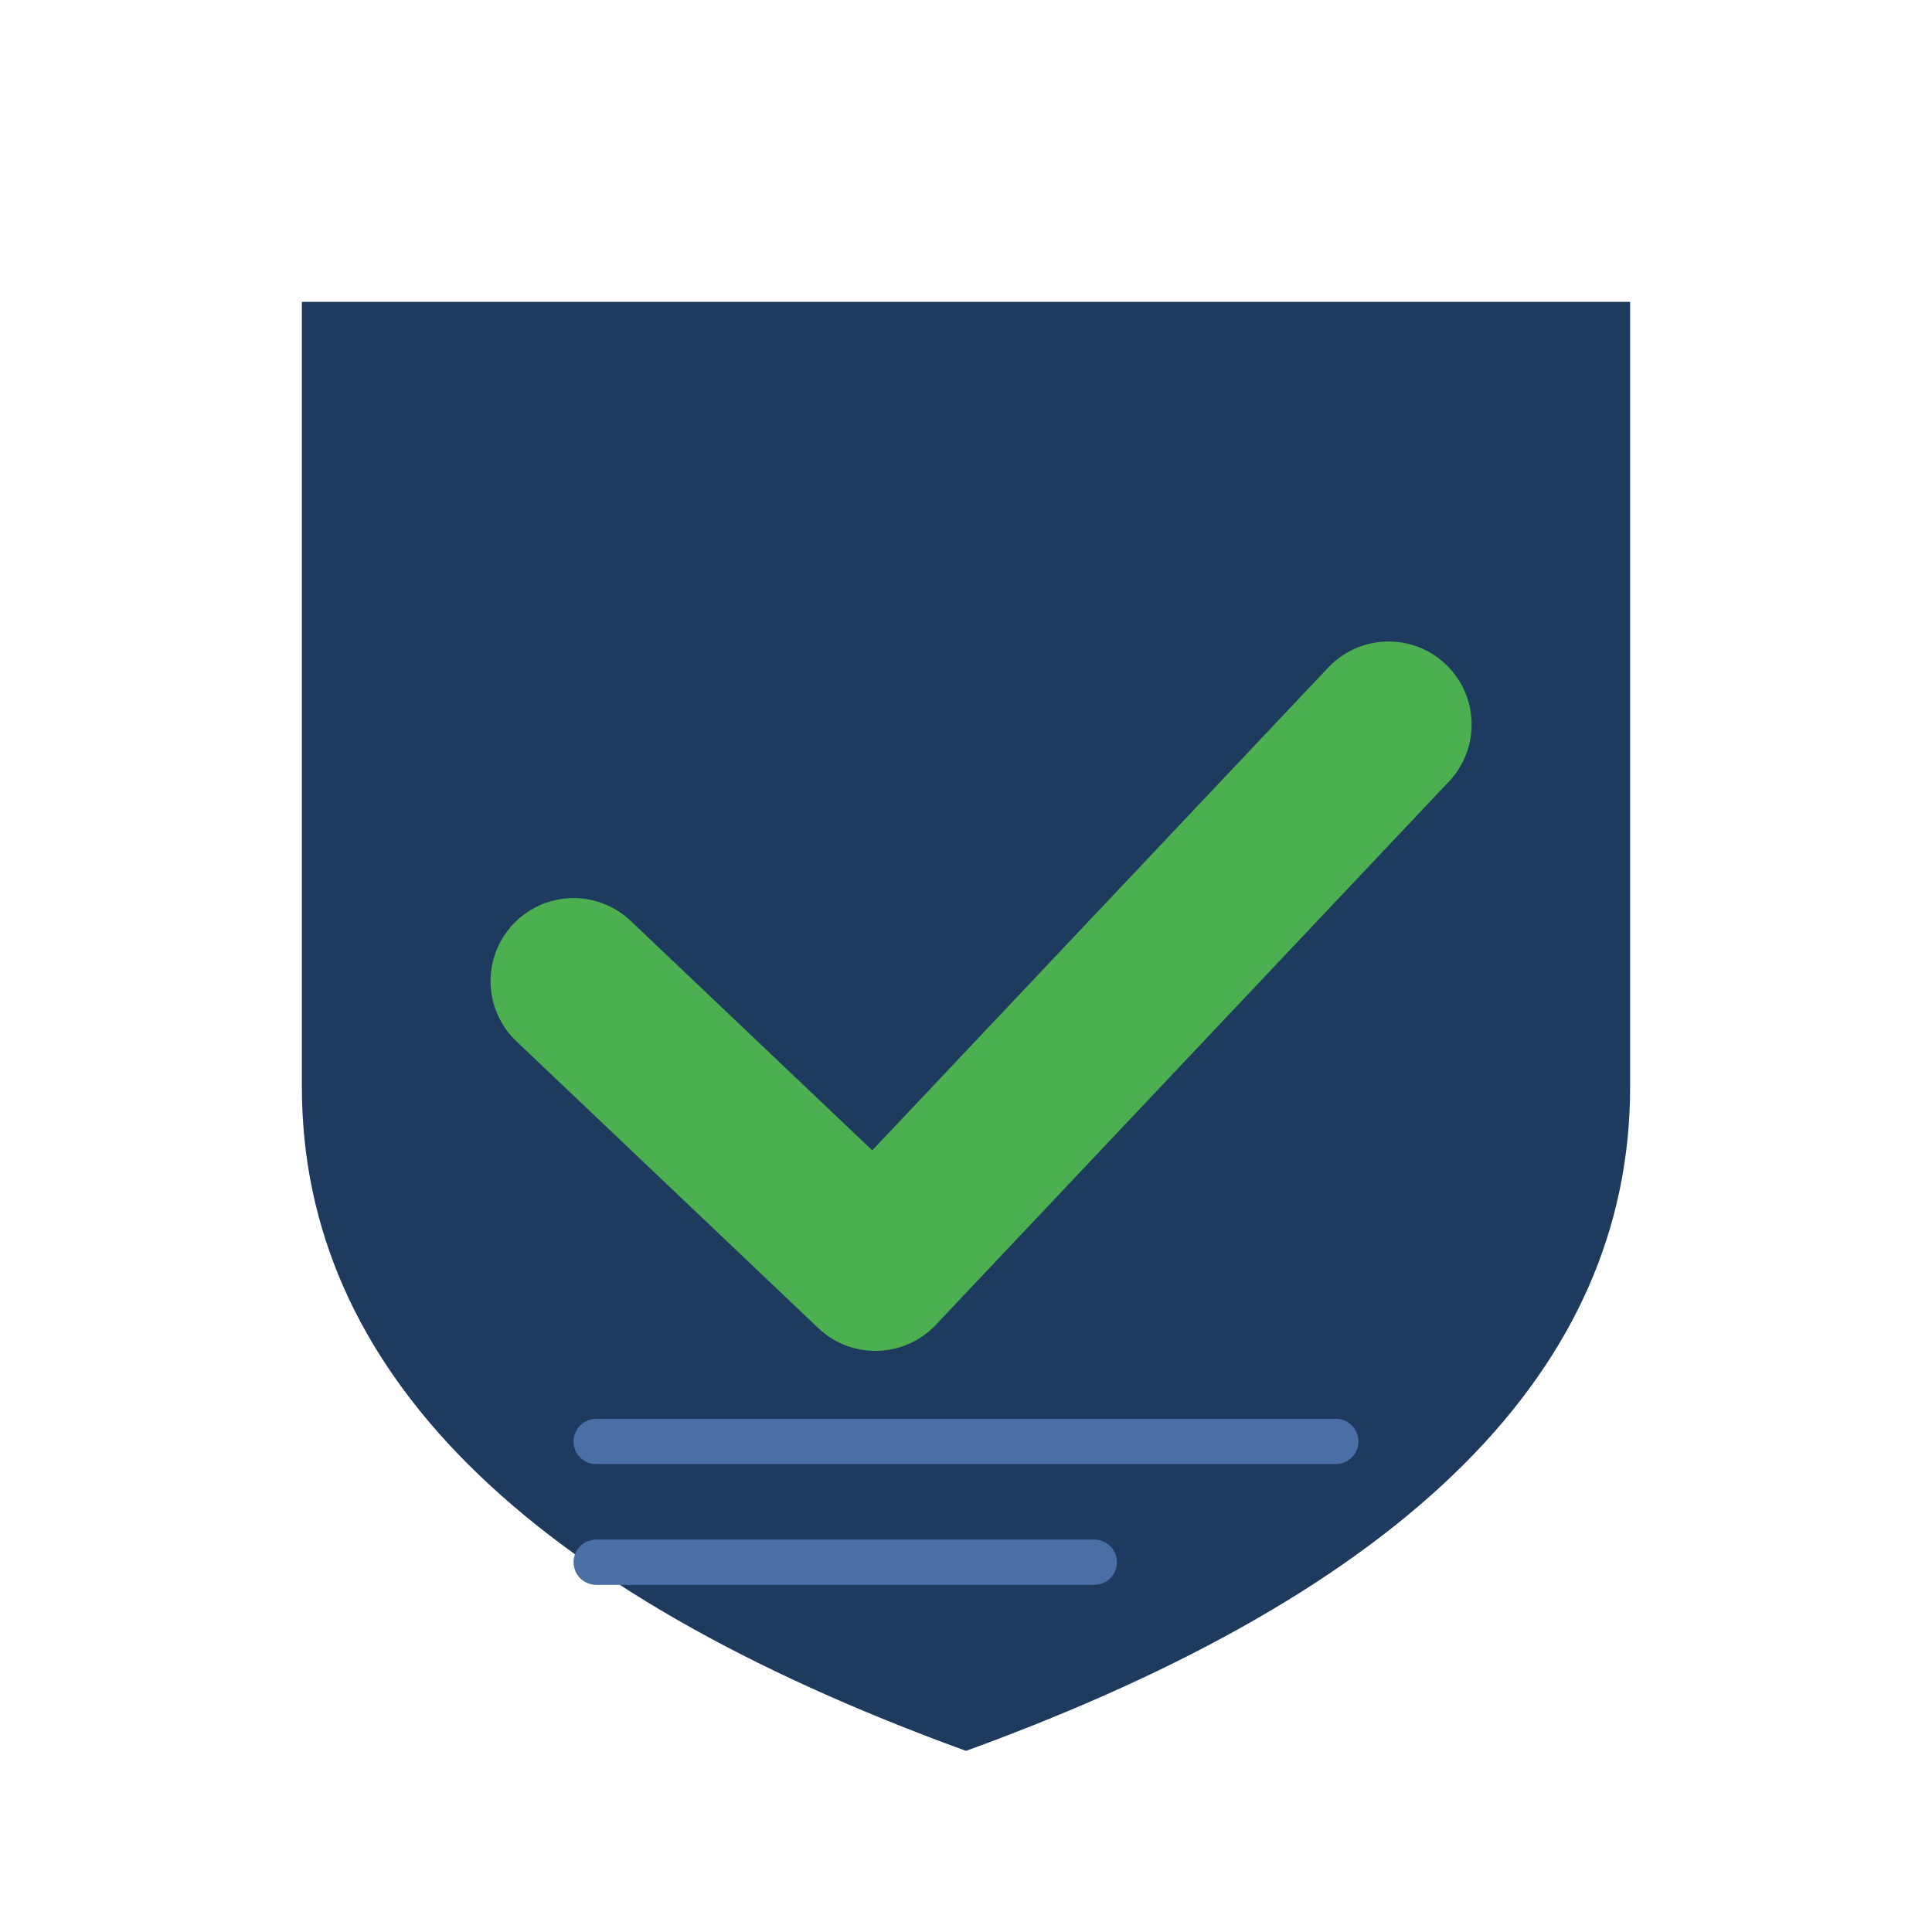
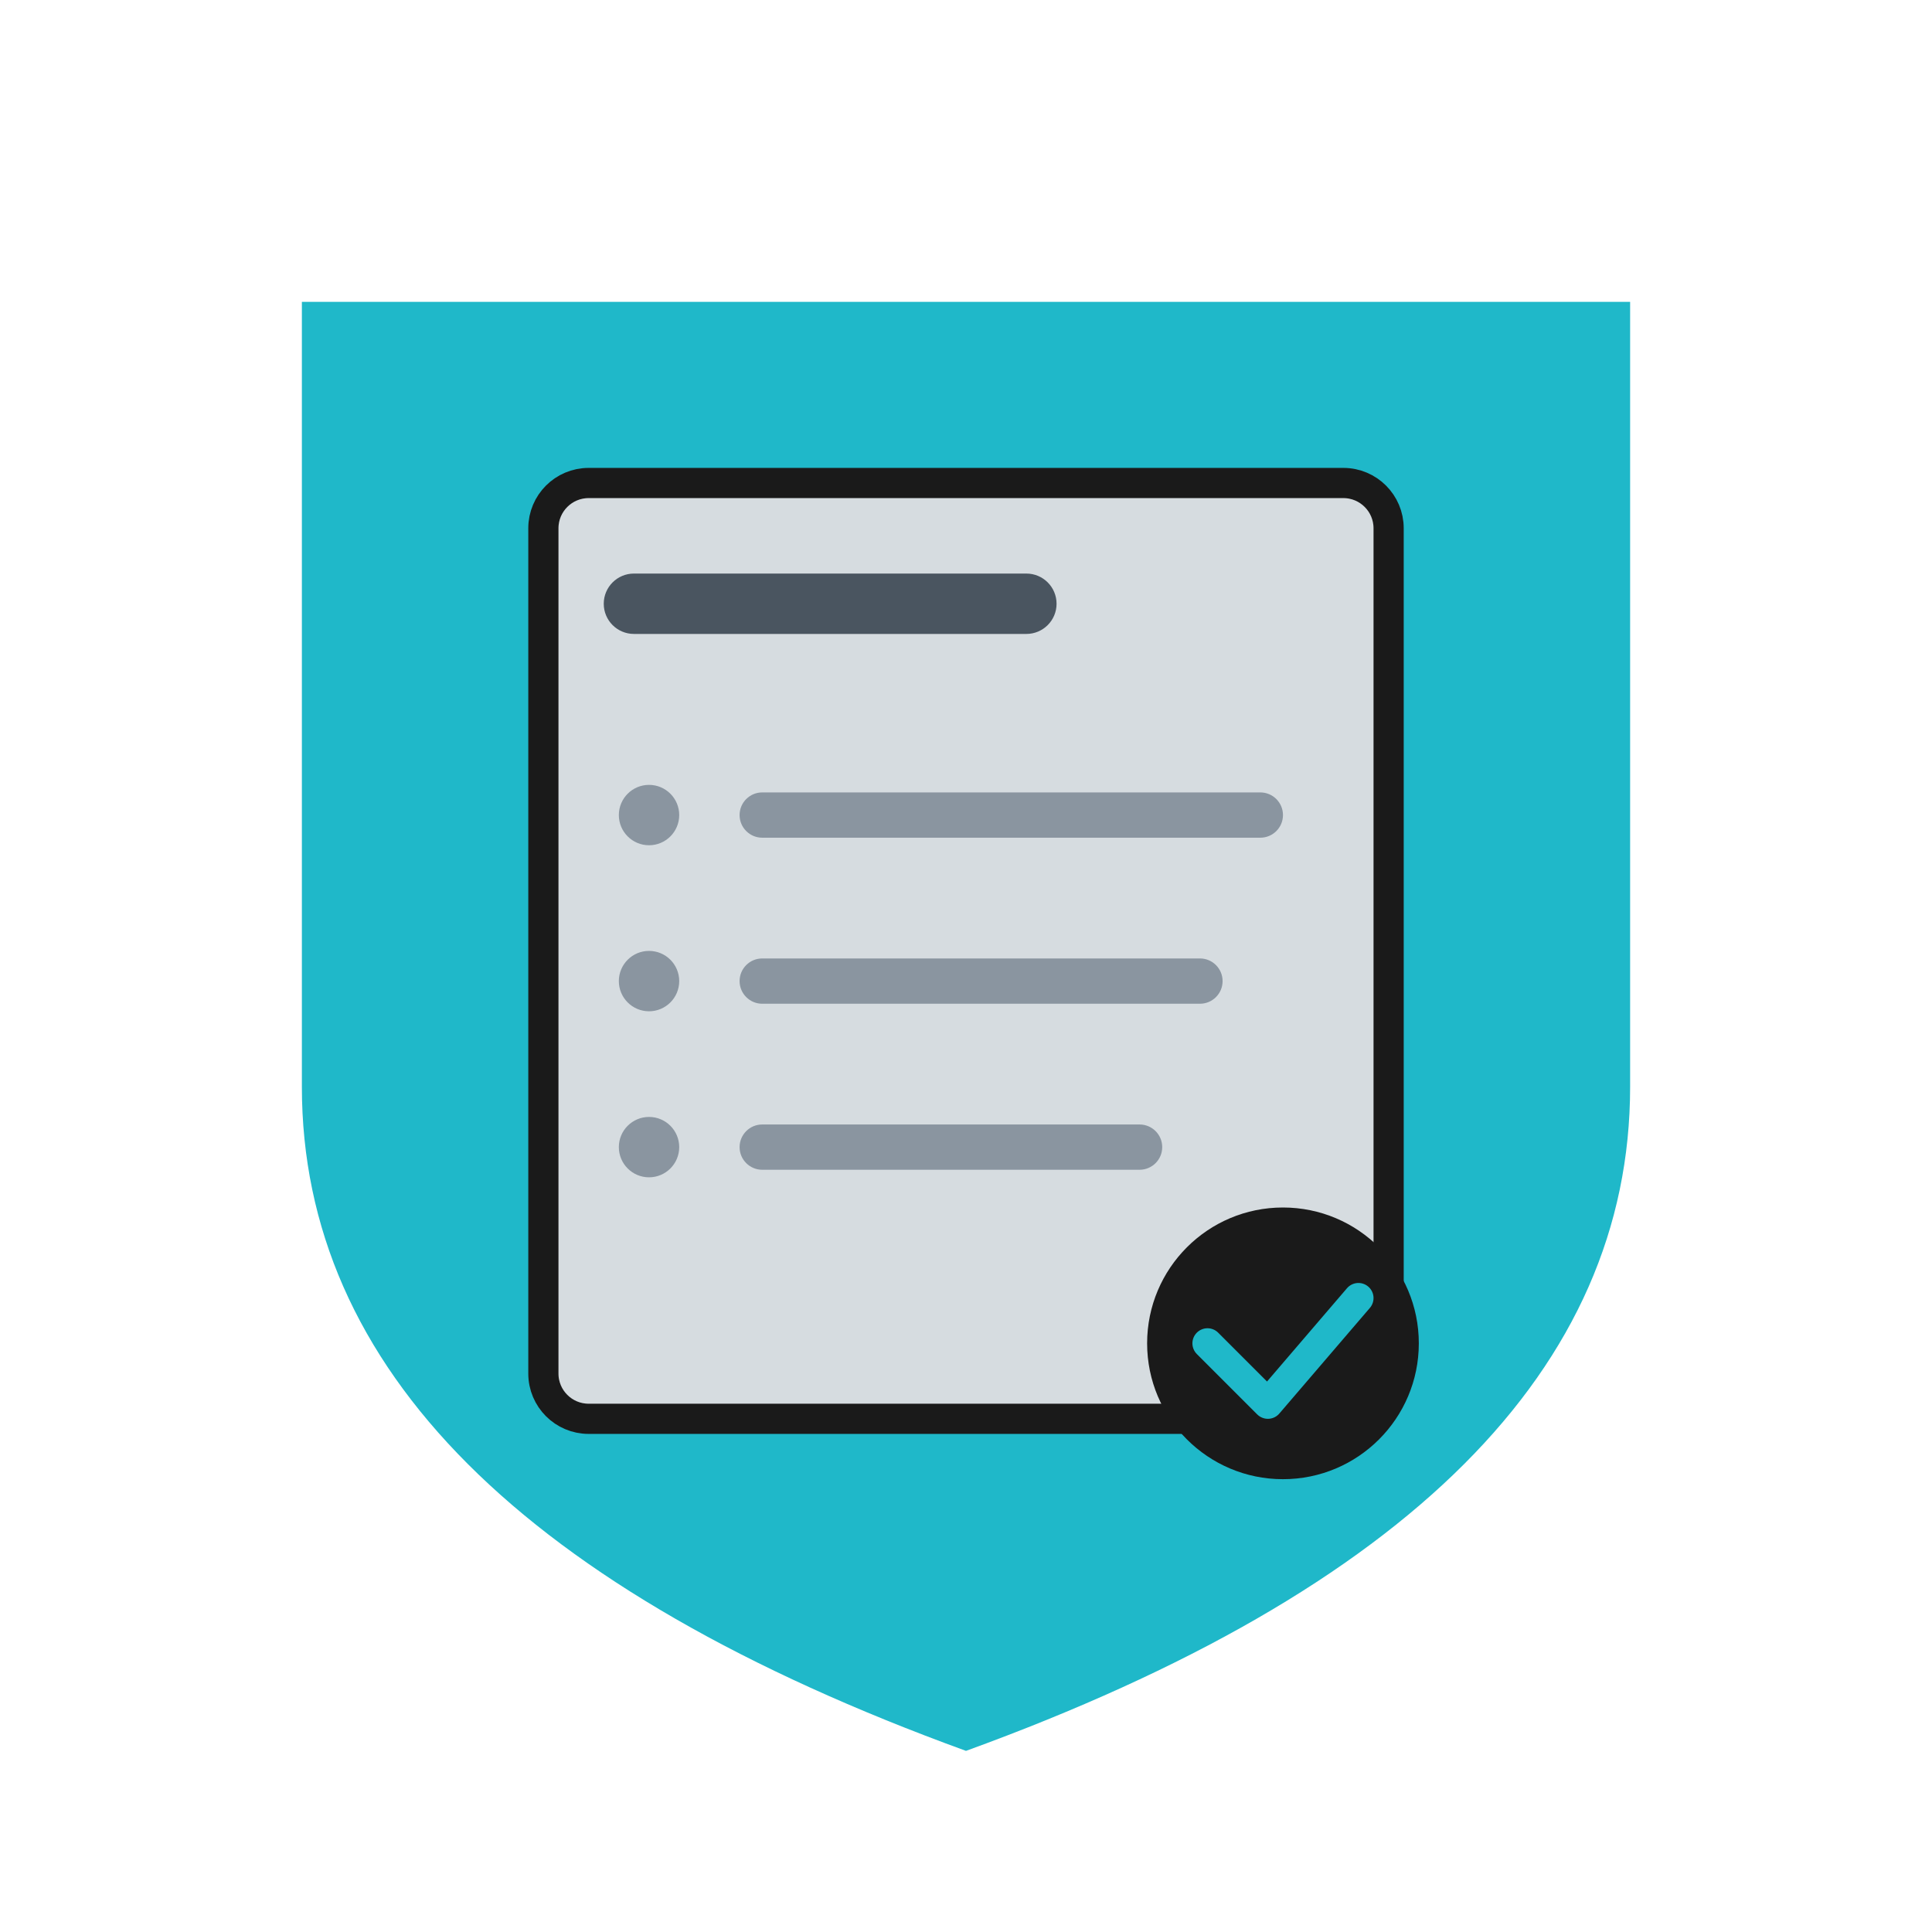
- <svg xmlns="http://www.w3.org/2000/svg" viewBox="0 0 256 256" width="256" height="256" role="img" aria-label="Whitelist Manager — shield with checkmark and list rows">
-   <path d="M 40 40            L 216 40            L 216 144            Q 216 200 128 232            Q 40 200 40 144            Z" fill="#1F3A5F" />
-   <path d="M 76 130            L 116 168            L 184 96" fill="none" stroke="#4CAF50" stroke-width="22" stroke-linecap="round" stroke-linejoin="round" />
-   <rect x="76" y="188" width="104" height="6" rx="3" fill="#4A6FA5" />
-   <rect x="76" y="204" width="72" height="6" rx="3" fill="#4A6FA5" />
+ <svg xmlns="http://www.w3.org/2000/svg" viewBox="0 0 256 256" width="256" height="256" role="img" aria-label="Whitelist Manager — aqua shield containing document with check badge">
+   <path d="M 40 40            L 216 40            L 216 144            Q 216 200 128 232            Q 40 200 40 144            Z" fill="#1FB8C9" />
+   <rect x="72" y="64" width="112" height="124" rx="6" ry="6" fill="#D6DCE0" stroke="#1A1A1A" stroke-width="4" />
+   <rect x="80" y="76" width="60" height="8" rx="4" ry="4" fill="#4A5560" />
+   <circle cx="86" cy="108" r="4" fill="#8A95A0" />
+   <rect x="98" y="105" width="72" height="6" rx="3" fill="#8A95A0" />
+   <circle cx="86" cy="130" r="4" fill="#8A95A0" />
+   <rect x="98" y="127" width="64" height="6" rx="3" fill="#8A95A0" />
+   <circle cx="86" cy="152" r="4" fill="#8A95A0" />
+   <rect x="98" y="149" width="56" height="6" rx="3" fill="#8A95A0" />
+   <circle cx="170" cy="178" r="18" fill="#1A1A1A" />
+   <path d="M 160 178            L 168 186            L 180 172" fill="none" stroke="#1FB8C9" stroke-width="4" stroke-linecap="round" stroke-linejoin="round" />
</svg>
